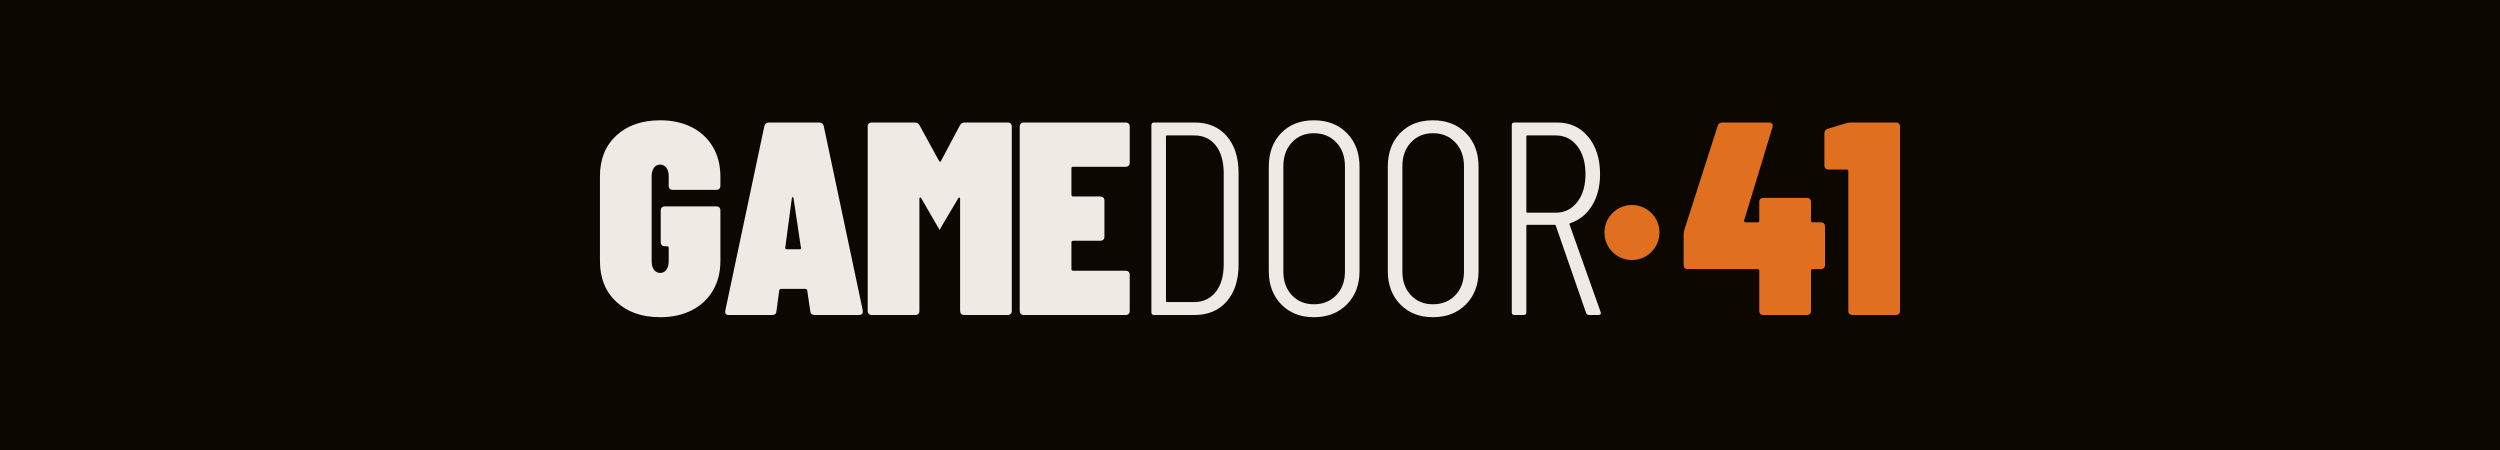
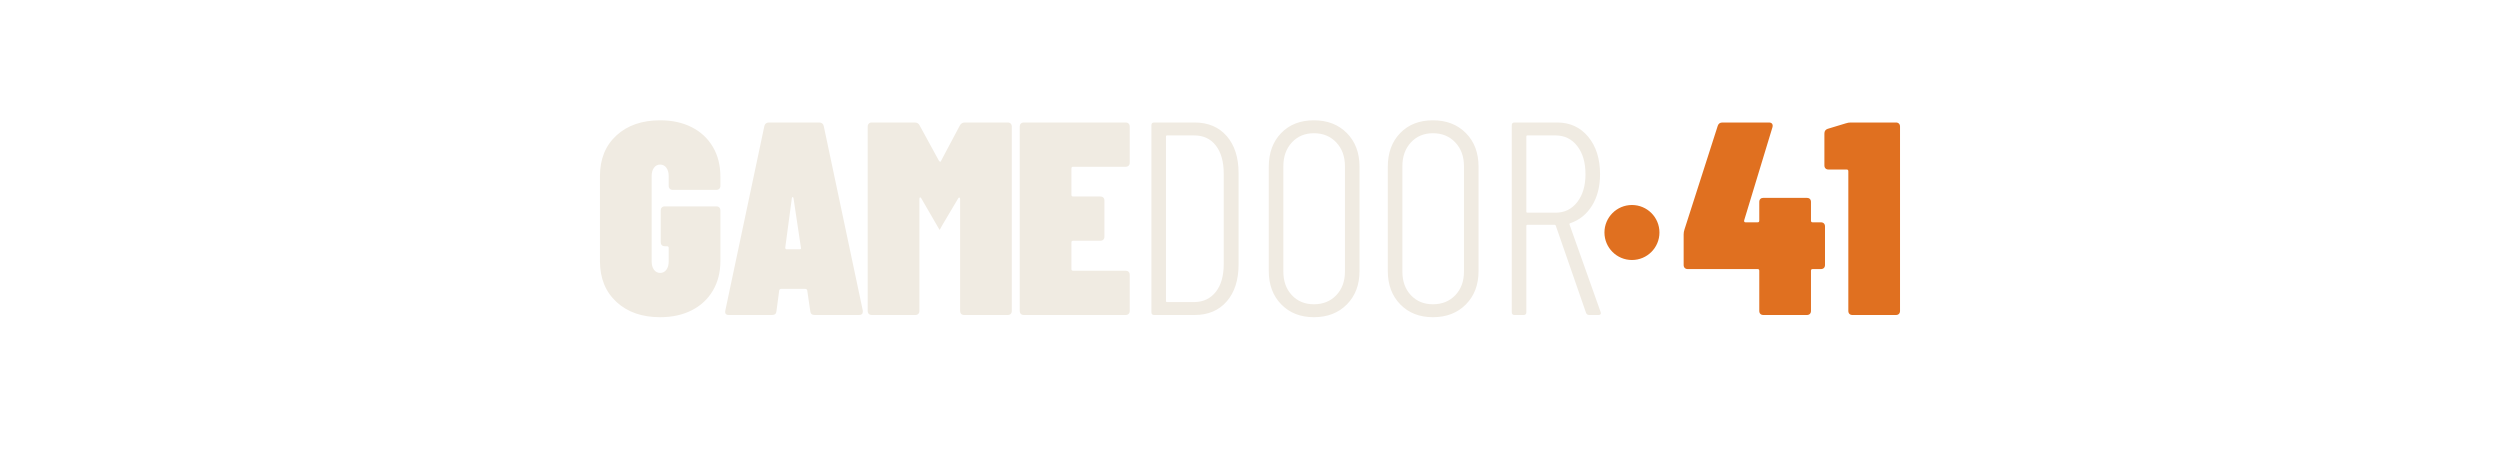
<svg xmlns="http://www.w3.org/2000/svg" viewBox="0 0 1000 180" width="1000" height="180" preserveAspectRatio="xMidYMid meet">
-   <rect width="1000" height="180" fill="#0C0800" />
  <g transform="translate(237.78, 126.00)">
    <path d="M2.2 -21.56V-55.55Q2.2 -65.78 8.8 -71.83Q15.4 -77.88 26.29 -77.88Q33.44 -77.88 38.885 -75.13Q44.33 -72.38 47.355 -67.265Q50.38 -62.15 50.38 -55.33V-51.7Q50.38 -50.93 49.94 -50.49Q49.5 -50.05 48.73 -50.05H31.35Q30.58 -50.05 30.14 -50.49Q29.7 -50.93 29.7 -51.7V-55.55Q29.7 -57.64 28.765 -58.905Q27.83 -60.17 26.29 -60.17Q24.75 -60.17 23.815 -58.905Q22.88 -57.64 22.88 -55.55V-21.45Q22.88 -19.36 23.815 -18.095Q24.75 -16.83 26.29 -16.83Q27.83 -16.83 28.765 -18.095Q29.7 -19.36 29.7 -21.45V-26.84Q29.7 -27.5 29.04 -27.5H28.16Q27.39 -27.5 26.95 -27.94Q26.51 -28.38 26.51 -29.15V-41.8Q26.51 -42.57 26.95 -43.01Q27.39 -43.45 28.16 -43.45H48.73Q49.5 -43.45 49.94 -43.01Q50.38 -42.57 50.38 -41.8V-21.56Q50.38 -14.85 47.355 -9.735Q44.33 -4.62 38.885 -1.87Q33.44 0.88 26.29 0.88Q15.4 0.88 8.8 -5.225Q2.2 -11.33 2.2 -21.56Z M86.33 -1.54 85.12 -9.79Q85.12 -10.01 84.9 -10.23Q84.68 -10.45 84.35 -10.45H74.67Q74.34 -10.45 74.12 -10.23Q73.9 -10.01 73.9 -9.79L72.8 -1.54Q72.69 0.0 71.04 0.0H53.77Q52.01 0.0 52.34 -1.76L67.96 -75.57Q68.29 -77.0 69.83 -77.0H89.85Q91.39 -77.0 91.72 -75.57L107.34 -1.76V-1.32Q107.34 0.0 105.8 0.0H88.09Q86.44 0.0 86.33 -1.54ZM76.87 -26.29H82.04Q82.81 -26.29 82.59 -26.95L79.62 -46.75Q79.51 -47.19 79.29 -47.19Q79.07 -47.19 78.96 -46.75L76.32 -26.95Q76.32 -26.29 76.87 -26.29Z M148.13 -77.0H165.29Q166.06 -77.0 166.5 -76.56Q166.94 -76.12 166.94 -75.35V-1.65Q166.94 -0.88 166.5 -0.44Q166.06 0.0 165.29 0.0H147.91Q147.14 0.0 146.7 -0.44Q146.26 -0.88 146.26 -1.65V-46.42Q146.26 -46.86 145.985 -46.97Q145.71 -47.08 145.49 -46.64L139.22 -36.08L138.12 -34.1H138.01L130.75 -46.64Q130.53 -47.08 130.255 -47.025Q129.98 -46.97 129.98 -46.42V-1.65Q129.98 -0.88 129.54 -0.44Q129.1 0.0 128.33 0.0H110.95Q110.18 0.0 109.74 -0.44Q109.3 -0.88 109.3 -1.65V-75.35Q109.3 -76.12 109.74 -76.56Q110.18 -77.0 110.95 -77.0H128.11Q129.54 -77.0 130.09 -75.79L137.79 -61.71Q138.01 -61.38 138.285 -61.325Q138.56 -61.27 138.67 -61.71L146.15 -75.79Q146.81 -77.0 148.13 -77.0Z M212.46 -59.29H191.45Q190.79 -59.29 190.79 -58.63V-48.07Q190.79 -47.41 191.45 -47.41H202.34Q203.11 -47.41 203.55 -46.97Q203.99 -46.53 203.99 -45.76V-31.35Q203.99 -30.58 203.55 -30.14Q203.11 -29.7 202.34 -29.7H191.45Q190.79 -29.7 190.79 -29.04V-18.37Q190.79 -17.71 191.45 -17.71H212.46Q213.23 -17.71 213.67 -17.27Q214.11 -16.83 214.11 -16.06V-1.65Q214.11 -0.88 213.67 -0.44Q213.23 0.0 212.46 0.0H171.76Q170.99 0.0 170.55 -0.44Q170.11 -0.88 170.11 -1.65V-75.35Q170.11 -76.12 170.55 -76.56Q170.99 -77.0 171.76 -77.0H212.46Q213.23 -77.0 213.67 -76.56Q214.11 -76.12 214.11 -75.35V-60.94Q214.11 -60.17 213.67 -59.73Q213.23 -59.29 212.46 -59.29Z M222.78 -1.1V-75.9Q222.78 -77.0 223.88 -77.0H240.05Q248.19 -77.0 252.92 -71.555Q257.65 -66.11 257.65 -56.76V-20.24Q257.65 -10.89 252.92 -5.445Q248.19 0.0 240.05 0.0H223.88Q222.78 0.0 222.78 -1.1ZM229.05 -5.17H240.05Q245.44 -5.28 248.575 -9.295Q251.71 -13.31 251.71 -20.35V-56.54Q251.71 -63.69 248.575 -67.76Q245.44 -71.83 239.94 -71.83H229.05Q228.61 -71.83 228.61 -71.39V-5.61Q228.61 -5.17 229.05 -5.17Z M269.73 -17.6V-59.29Q269.73 -67.65 274.68 -72.765Q279.63 -77.88 287.77 -77.88Q295.91 -77.88 300.97 -72.765Q306.03 -67.65 306.03 -59.29V-17.6Q306.03 -9.35 300.97 -4.235Q295.91 0.88 287.77 0.88Q279.74 0.88 274.735 -4.235Q269.73 -9.35 269.73 -17.6ZM300.2 -17.38V-59.51Q300.2 -65.34 296.735 -69.025Q293.27 -72.71 287.77 -72.71Q282.38 -72.71 278.97 -69.025Q275.56 -65.34 275.56 -59.51V-17.38Q275.56 -11.55 278.97 -7.92Q282.38 -4.29 287.77 -4.29Q293.27 -4.29 296.735 -7.92Q300.2 -11.55 300.2 -17.38Z M317.34 -17.6V-59.29Q317.34 -67.65 322.29 -72.765Q327.24 -77.88 335.38 -77.88Q343.52 -77.88 348.58 -72.765Q353.64 -67.65 353.64 -59.29V-17.6Q353.64 -9.35 348.58 -4.235Q343.52 0.88 335.38 0.88Q327.35 0.88 322.345 -4.235Q317.34 -9.35 317.34 -17.6ZM347.81 -17.38V-59.51Q347.81 -65.34 344.345 -69.025Q340.88 -72.71 335.38 -72.71Q329.99 -72.71 326.58 -69.025Q323.17 -65.34 323.17 -59.51V-17.38Q323.17 -11.55 326.58 -7.92Q329.99 -4.29 335.38 -4.29Q340.88 -4.29 344.345 -7.92Q347.81 -11.55 347.81 -17.38Z M396.63 -0.88 384.53 -35.75Q384.42 -36.08 384.09 -36.08H373.2Q372.76 -36.08 372.76 -35.64V-1.1Q372.76 0.0 371.66 0.0H368.03Q366.93 0.0 366.93 -1.1V-75.9Q366.93 -77.0 368.03 -77.0H385.08Q392.78 -77.0 397.51 -71.28Q402.24 -65.56 402.24 -56.32Q402.24 -48.95 399.05 -43.78Q395.86 -38.61 390.36 -36.74Q389.92 -36.63 390.03 -36.19L402.46 -1.21L402.57 -0.77Q402.57 0.0 401.58 0.0H397.95Q396.96 0.0 396.63 -0.88ZM372.76 -71.39V-41.36Q372.76 -40.92 373.2 -40.92H384.42Q389.81 -40.92 393.11 -45.155Q396.41 -49.39 396.41 -56.32Q396.41 -63.36 393.11 -67.595Q389.81 -71.83 384.42 -71.83H373.2Q372.76 -71.83 372.76 -71.39Z" fill="#F0EBE2" />
    <circle cx="415.00" cy="-33.00" r="11.00" fill="#E07020" />
    <path d="M492.22 -35.42V-20.02Q492.22 -19.25 491.78 -18.81Q491.34 -18.37 490.57 -18.37H487.27Q486.61 -18.37 486.61 -17.71V-1.65Q486.61 -0.88 486.17 -0.44Q485.73 0.0 484.96 0.0H467.58Q466.81 0.0 466.37 -0.44Q465.93 -0.88 465.93 -1.65V-17.71Q465.93 -18.37 465.27 -18.37H437.33Q436.56 -18.37 436.12 -18.81Q435.68 -19.25 435.68 -20.02V-32.23Q435.68 -33.22 436.01 -34.21L449.32 -75.68Q449.76 -77.0 451.19 -77.0H469.78Q470.66 -77.0 471.045 -76.505Q471.43 -76.01 471.21 -75.13L459.88 -37.84Q459.77 -37.07 460.43 -37.07H465.27Q465.93 -37.07 465.93 -37.73V-45.21Q465.93 -45.98 466.37 -46.42Q466.81 -46.86 467.58 -46.86H484.96Q485.73 -46.86 486.17 -46.42Q486.61 -45.98 486.61 -45.21V-37.73Q486.61 -37.07 487.27 -37.07H490.57Q491.34 -37.07 491.78 -36.63Q492.22 -36.19 492.22 -35.42Z M502.54 -77.0H520.58Q521.35 -77.0 521.79 -76.56Q522.23 -76.12 522.23 -75.35V-1.65Q522.23 -0.88 521.79 -0.44Q521.35 0.0 520.58 0.0H503.2Q502.43 0.0 501.99 -0.44Q501.55 -0.88 501.55 -1.65V-57.53Q501.55 -58.19 500.89 -58.19H493.63Q492.86 -58.19 492.42 -58.63Q491.98 -59.07 491.98 -59.84V-72.6Q491.98 -74.03 493.3 -74.47L500.56 -76.67Q501.55 -77.0 502.54 -77.0Z" fill="#E07020" />
  </g>
</svg>
